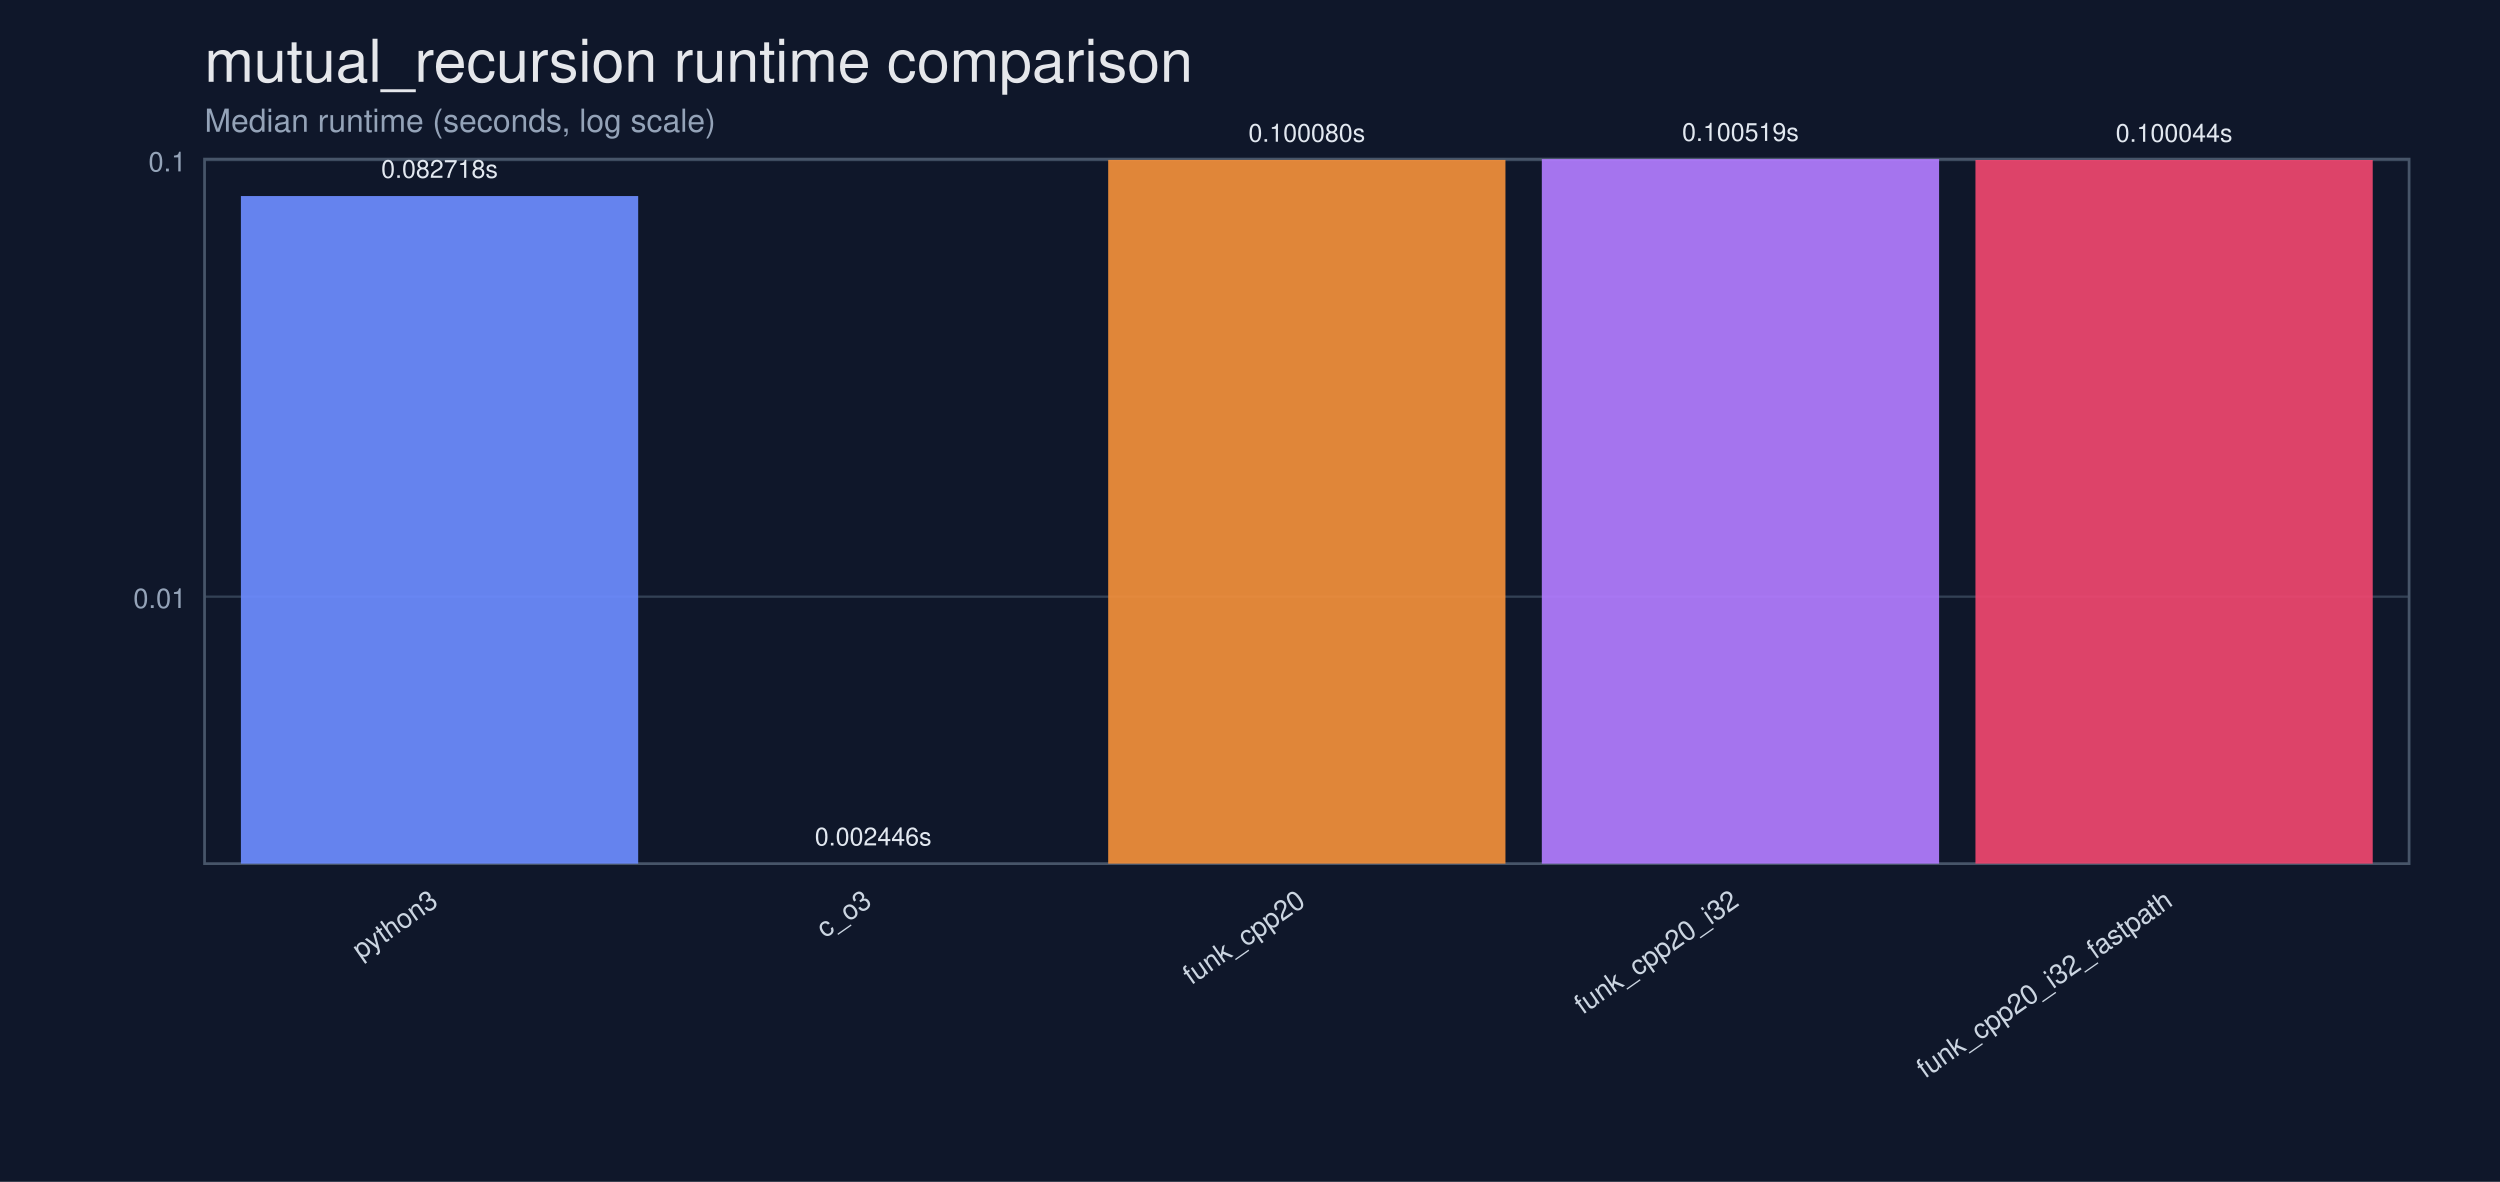
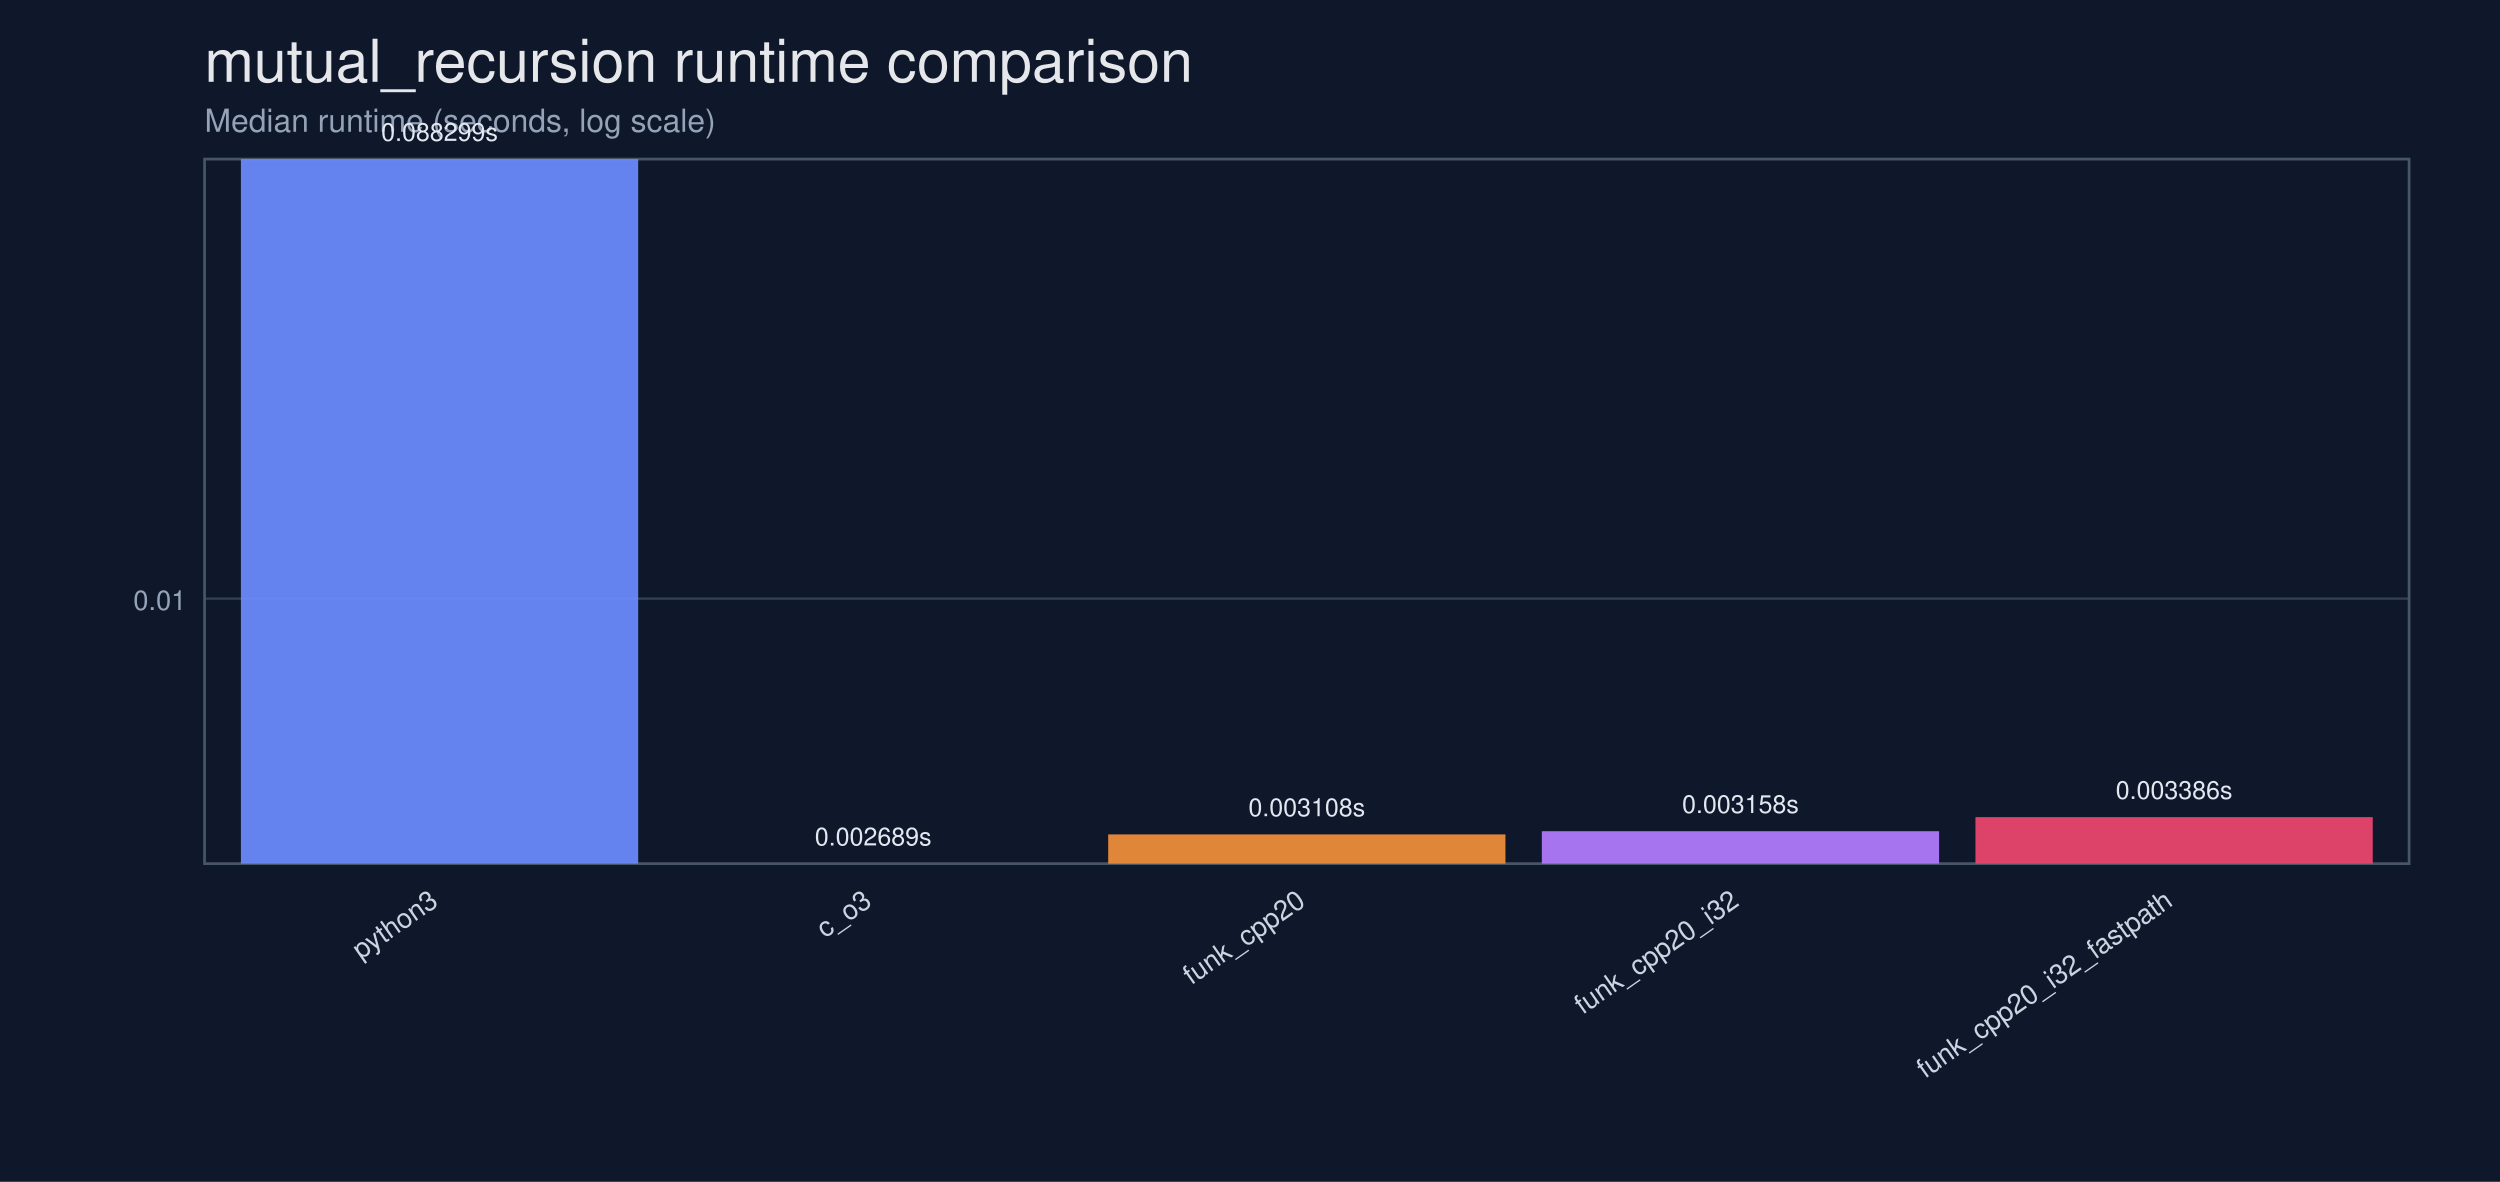
<svg xmlns="http://www.w3.org/2000/svg" width="1100" height="520" viewBox="0 0 1100 520">
  <rect width="100%" height="100%" fill="#0f172a" />
  <text x="90" y="36" fill="#e5e7eb" font-size="26" font-family="Helvetica, Arial">mutual_recursion runtime comparison</text>
  <text x="90" y="58" fill="#94a3b8" font-size="14" font-family="Helvetica, Arial">Median runtime (seconds, log scale)</text>
-   <line x1="90" y1="262.53" x2="1060" y2="262.53" stroke="#334155" stroke-width="1" />
-   <text x="82" y="267.53" text-anchor="end" fill="#94a3b8" font-size="12" font-family="Helvetica, Arial">0.01</text>
-   <line x1="90" y1="70.43" x2="1060" y2="70.43" stroke="#334155" stroke-width="1" />
-   <text x="82" y="75.43" text-anchor="end" fill="#94a3b8" font-size="12" font-family="Helvetica, Arial">0.1</text>
+   <line x1="90" y1="263.39" x2="1060" y2="263.39" stroke="#334155" stroke-width="1" />
+   <text x="82" y="268.39" text-anchor="end" fill="#94a3b8" font-size="12" font-family="Helvetica, Arial">0.01</text>
  <rect x="90" y="70" width="970" height="310" fill="none" stroke="#475569" stroke-width="1.2" />
-   <rect x="106.00" y="86.26" width="174.80" height="293.74" fill="#6c8cff" opacity="0.92" />
-   <text x="193.40" y="78.26" text-anchor="middle" fill="#e2e8f0" font-size="11" font-family="Helvetica, Arial">0.082718s</text>
+   <rect x="106.00" y="70.00" width="174.80" height="310.00" fill="#6c8cff" opacity="0.92" />
+   <text x="193.40" y="62.00" text-anchor="middle" fill="#e2e8f0" font-size="11" font-family="Helvetica, Arial">0.088299s</text>
  <text x="193.40" y="398.00" text-anchor="end" transform="rotate(-35 193.40,398.00)" fill="#cbd5e1" font-size="12" font-family="Helvetica, Arial">python3</text>
  <rect x="296.80" y="380.00" width="174.80" height="0.00" fill="#46b3a9" opacity="0.92" />
-   <text x="384.20" y="372.00" text-anchor="middle" fill="#e2e8f0" font-size="11" font-family="Helvetica, Arial">0.002446s</text>
+   <text x="384.20" y="372.00" text-anchor="middle" fill="#e2e8f0" font-size="11" font-family="Helvetica, Arial">0.002689s</text>
  <text x="384.20" y="398.00" text-anchor="end" transform="rotate(-35 384.20,398.00)" fill="#cbd5e1" font-size="12" font-family="Helvetica, Arial">c_o3</text>
-   <rect x="487.60" y="70.37" width="174.80" height="309.63" fill="#f28f3b" opacity="0.92" />
-   <text x="575.00" y="62.37" text-anchor="middle" fill="#e2e8f0" font-size="11" font-family="Helvetica, Arial">0.100080s</text>
+   <rect x="487.60" y="367.14" width="174.80" height="12.86" fill="#f28f3b" opacity="0.92" />
+   <text x="575.00" y="359.14" text-anchor="middle" fill="#e2e8f0" font-size="11" font-family="Helvetica, Arial">0.003108s</text>
  <text x="575.00" y="398.00" text-anchor="end" transform="rotate(-35 575.00,398.00)" fill="#cbd5e1" font-size="12" font-family="Helvetica, Arial">funk_cpp20</text>
-   <rect x="678.40" y="70.00" width="174.80" height="310.00" fill="#b27cff" opacity="0.92" />
-   <text x="765.80" y="62.00" text-anchor="middle" fill="#e2e8f0" font-size="11" font-family="Helvetica, Arial">0.100519s</text>
+   <rect x="678.40" y="365.73" width="174.80" height="14.27" fill="#b27cff" opacity="0.92" />
+   <text x="765.80" y="357.73" text-anchor="middle" fill="#e2e8f0" font-size="11" font-family="Helvetica, Arial">0.003158s</text>
  <text x="765.80" y="398.00" text-anchor="end" transform="rotate(-35 765.80,398.00)" fill="#cbd5e1" font-size="12" font-family="Helvetica, Arial">funk_cpp20_i32</text>
-   <rect x="869.20" y="70.40" width="174.80" height="309.60" fill="#ef476f" opacity="0.92" />
-   <text x="956.60" y="62.40" text-anchor="middle" fill="#e2e8f0" font-size="11" font-family="Helvetica, Arial">0.100044s</text>
+   <rect x="869.20" y="359.54" width="174.80" height="20.46" fill="#ef476f" opacity="0.92" />
+   <text x="956.60" y="351.54" text-anchor="middle" fill="#e2e8f0" font-size="11" font-family="Helvetica, Arial">0.003386s</text>
  <text x="956.60" y="398.00" text-anchor="end" transform="rotate(-35 956.60,398.00)" fill="#cbd5e1" font-size="12" font-family="Helvetica, Arial">funk_cpp20_i32_fastpath</text>
</svg>
